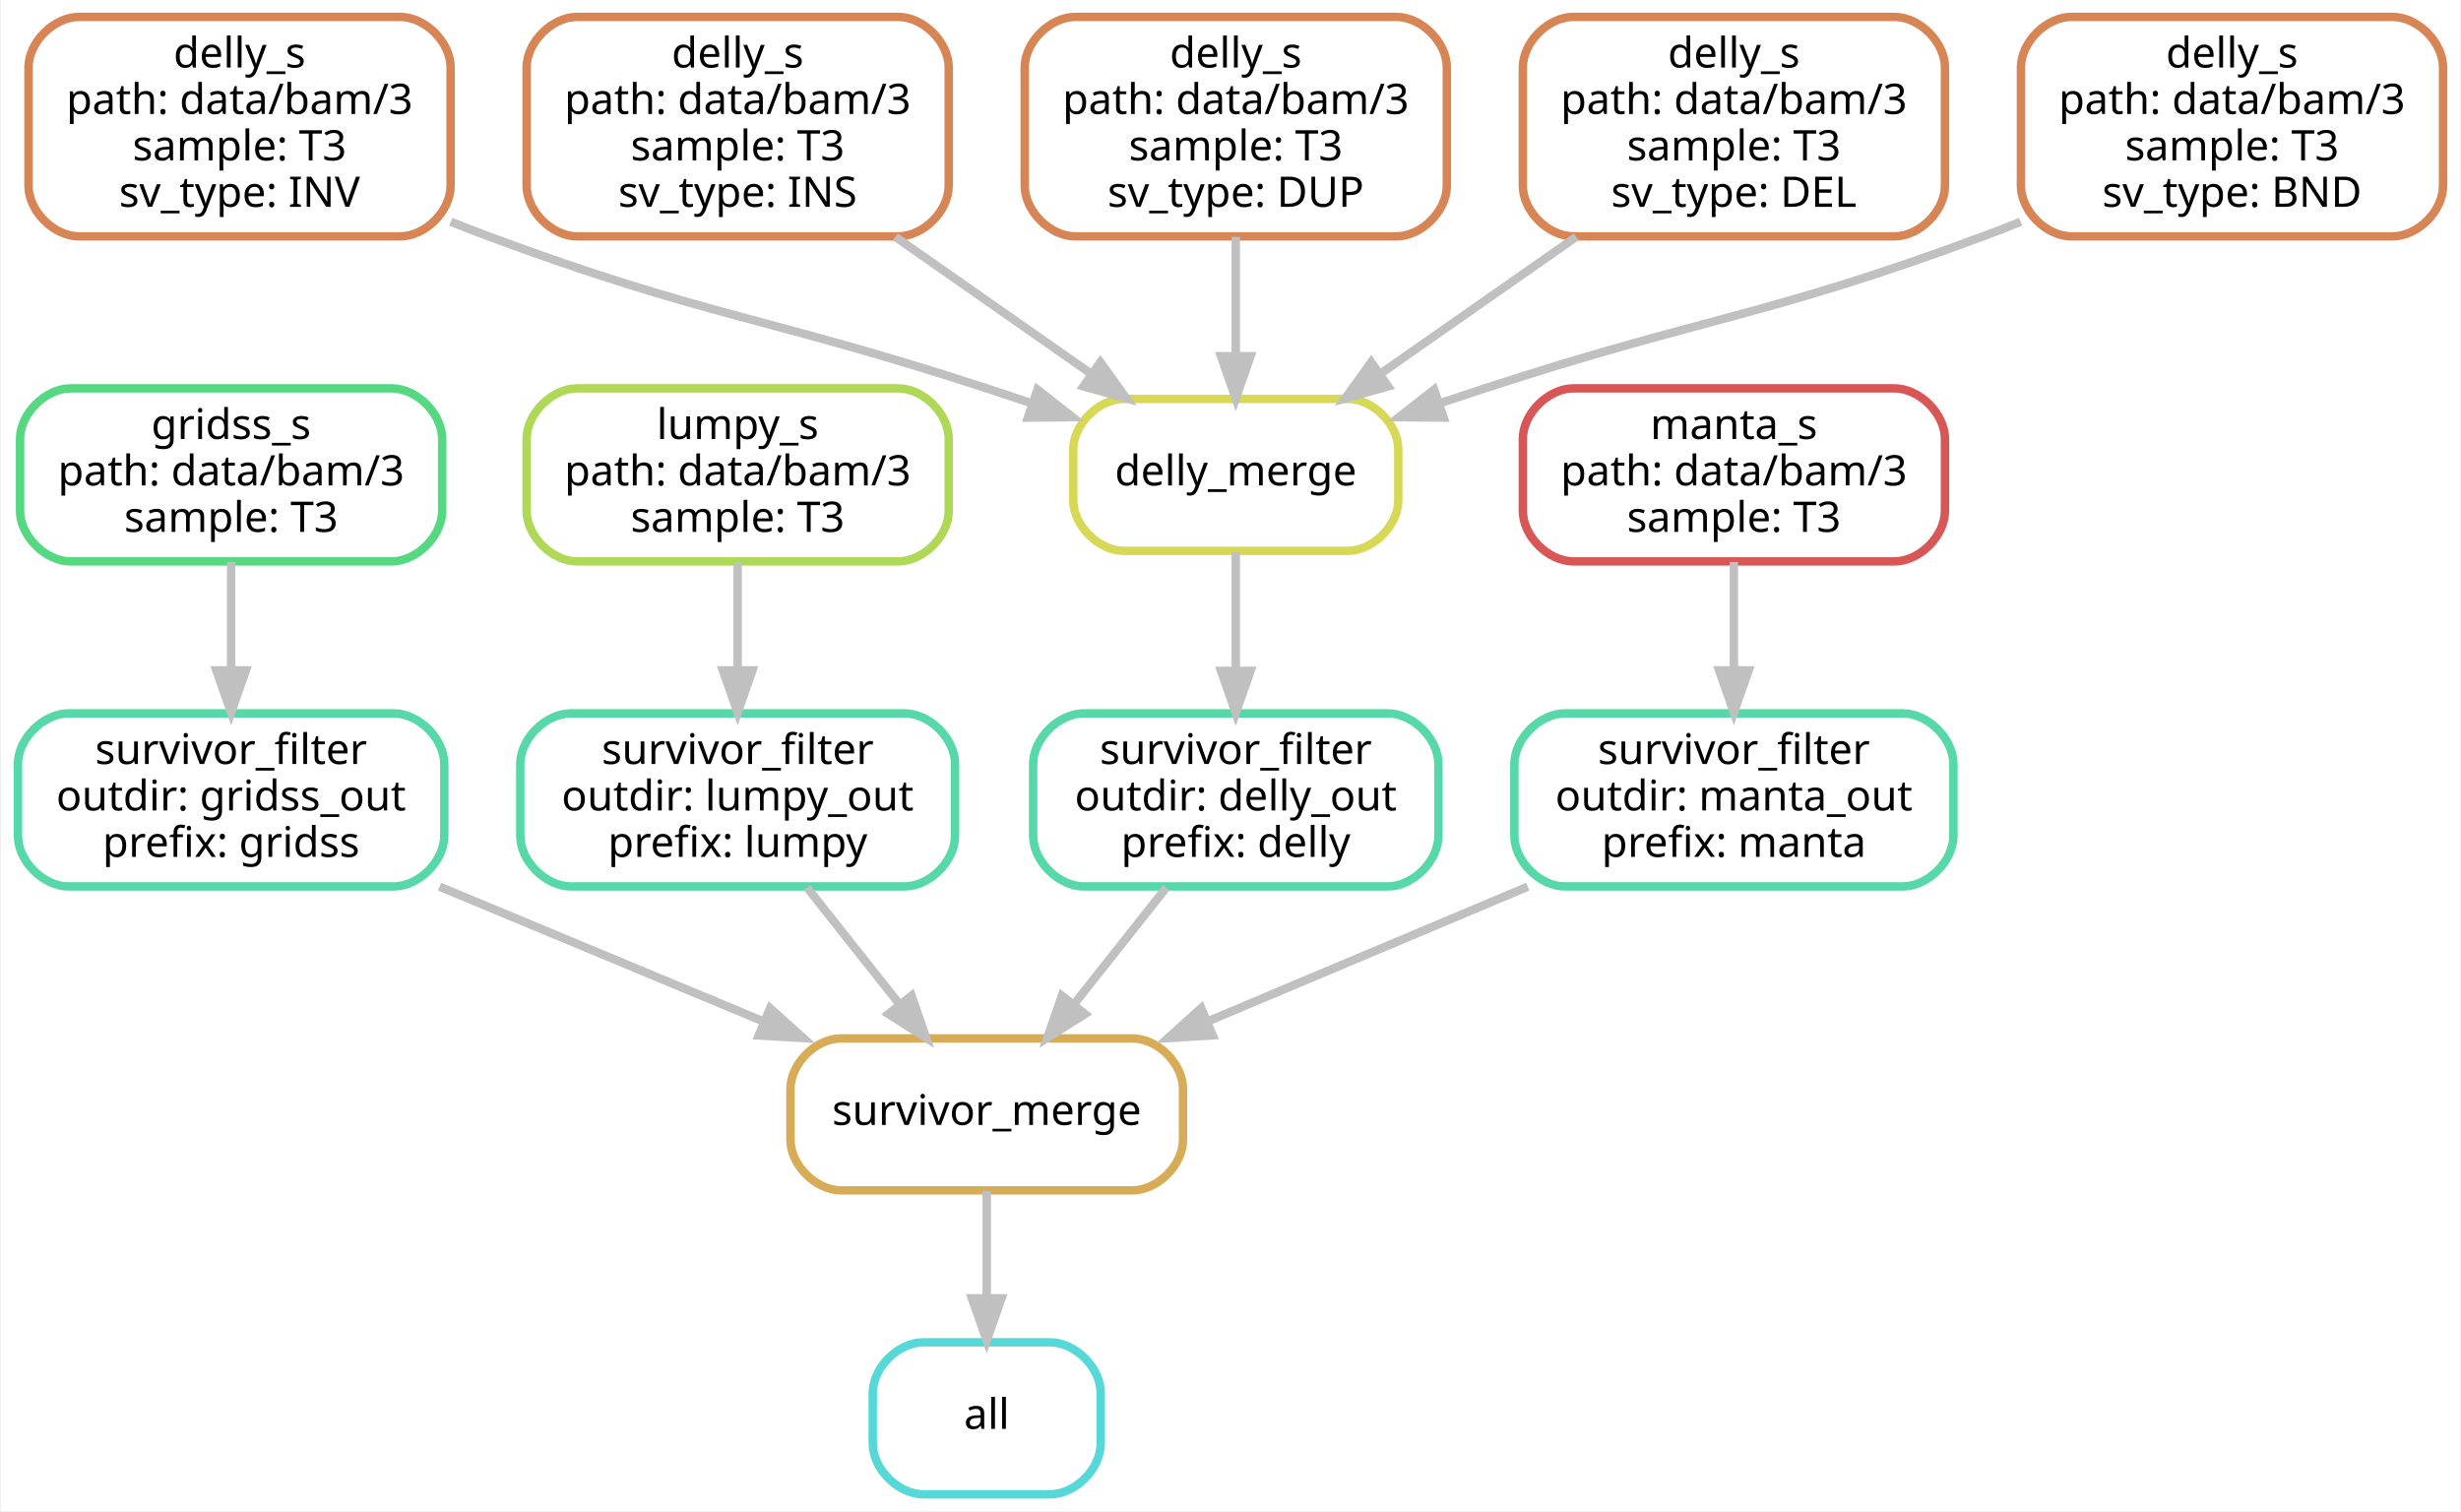
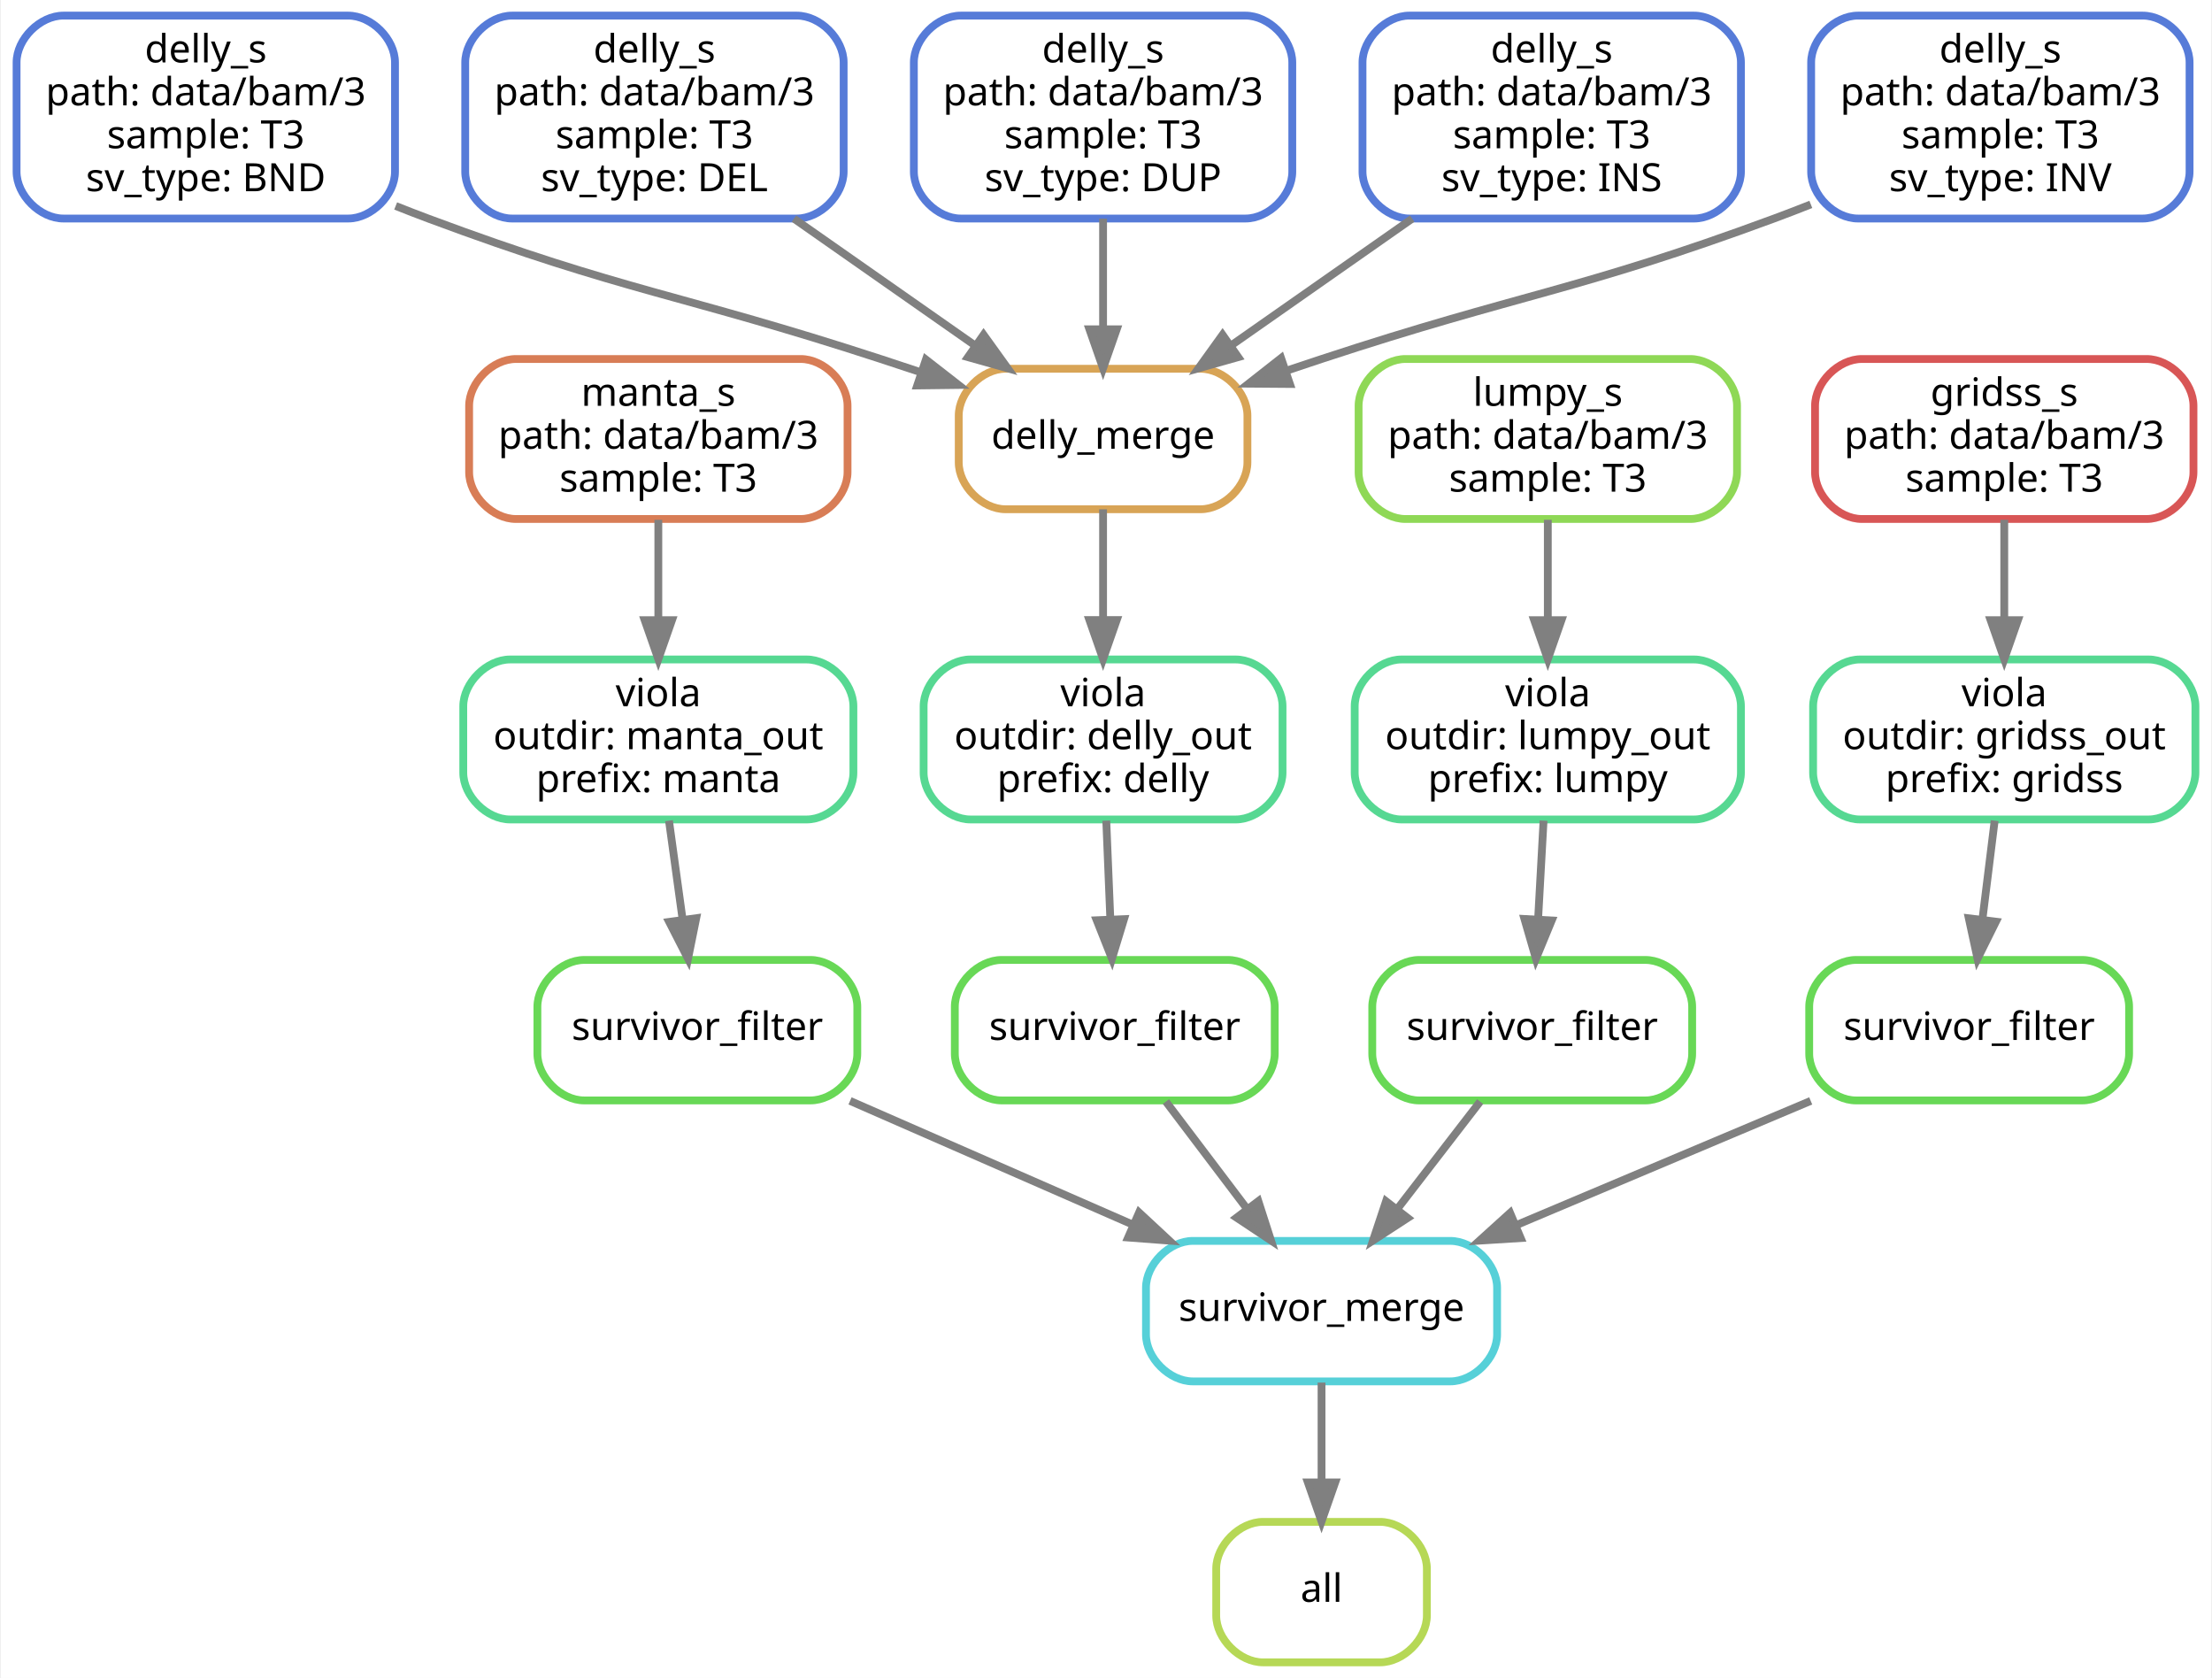
- <svg xmlns="http://www.w3.org/2000/svg" width="583pt" height="358pt" viewBox="0.00 0.00 582.50 358.00">
-   <g id="graph0" class="graph" transform="scale(1 1) rotate(0) translate(4 354)">
-     <polygon fill="#ffffff" stroke="transparent" points="-4,4 -4,-354 578.5,-354 578.5,4 -4,4" />
+ <svg xmlns="http://www.w3.org/2000/svg" width="567pt" height="430pt" viewBox="0.00 0.00 566.50 430.00">
+   <g id="graph0" class="graph" transform="scale(1 1) rotate(0) translate(4 426)">
+     <polygon fill="white" stroke="transparent" points="-4,4 -4,-426 562.5,-426 562.5,4 -4,4" />
    <g id="node1" class="node">
-       <path fill="none" stroke="#56d8d8" stroke-width="2" d="M244.5,-36C244.5,-36 214.5,-36 214.5,-36 208.5,-36 202.5,-30 202.5,-24 202.5,-24 202.5,-12 202.5,-12 202.5,-6 208.5,0 214.5,0 214.5,0 244.5,0 244.5,0 250.5,0 256.5,-6 256.5,-12 256.5,-12 256.5,-24 256.5,-24 256.5,-30 250.5,-36 244.5,-36" />
-       <text text-anchor="middle" x="229.5" y="-15.5" font-family="sans" font-size="10.00" fill="#000000">all</text>
+       <path fill="none" stroke="#b6d856" stroke-width="2" d="M349.5,-36C349.5,-36 319.5,-36 319.5,-36 313.5,-36 307.5,-30 307.5,-24 307.5,-24 307.5,-12 307.5,-12 307.5,-6 313.5,0 319.5,0 319.5,0 349.5,0 349.5,0 355.5,0 361.5,-6 361.5,-12 361.5,-12 361.5,-24 361.5,-24 361.5,-30 355.5,-36 349.5,-36" />
+       <text text-anchor="middle" x="334.5" y="-15.5" font-family="sans" font-size="10.00">all</text>
    </g>
    <g id="node2" class="node">
-       <path fill="none" stroke="#d8ac56" stroke-width="2" d="M264,-108C264,-108 195,-108 195,-108 189,-108 183,-102 183,-96 183,-96 183,-84 183,-84 183,-78 189,-72 195,-72 195,-72 264,-72 264,-72 270,-72 276,-78 276,-84 276,-84 276,-96 276,-96 276,-102 270,-108 264,-108" />
-       <text text-anchor="middle" x="229.5" y="-87.5" font-family="sans" font-size="10.00" fill="#000000">survivor_merge</text>
+       <path fill="none" stroke="#56d0d8" stroke-width="2" d="M367.5,-108C367.5,-108 301.5,-108 301.5,-108 295.5,-108 289.5,-102 289.5,-96 289.5,-96 289.5,-84 289.5,-84 289.5,-78 295.5,-72 301.5,-72 301.5,-72 367.5,-72 367.5,-72 373.5,-72 379.5,-78 379.5,-84 379.5,-84 379.5,-96 379.5,-96 379.5,-102 373.5,-108 367.5,-108" />
+       <text text-anchor="middle" x="334.5" y="-87.5" font-family="sans" font-size="10.00">survivor_merge</text>
    </g>
    <g id="edge1" class="edge">
-       <path fill="none" stroke="#c0c0c0" stroke-width="2" d="M229.5,-71.831C229.5,-64.131 229.5,-54.974 229.5,-46.417" />
-       <polygon fill="#c0c0c0" stroke="#c0c0c0" stroke-width="2" points="233,-46.413 229.5,-36.413 226,-46.413 233,-46.413" />
+       <path fill="none" stroke="grey" stroke-width="2" d="M334.5,-71.7C334.5,-63.98 334.5,-54.71 334.5,-46.11" />
+       <polygon fill="grey" stroke="grey" stroke-width="2" points="338,-46.1 334.5,-36.1 331,-46.1 338,-46.1" />
    </g>
    <g id="node3" class="node">
-       <path fill="none" stroke="#56d8a9" stroke-width="2" d="M89,-185C89,-185 12,-185 12,-185 6,-185 0,-179 0,-173 0,-173 0,-156 0,-156 0,-150 6,-144 12,-144 12,-144 89,-144 89,-144 95,-144 101,-150 101,-156 101,-156 101,-173 101,-173 101,-179 95,-185 89,-185" />
-       <text text-anchor="middle" x="50.5" y="-173" font-family="sans" font-size="10.00" fill="#000000">survivor_filter</text>
-       <text text-anchor="middle" x="50.5" y="-162" font-family="sans" font-size="10.00" fill="#000000">outdir: gridss_out</text>
-       <text text-anchor="middle" x="50.5" y="-151" font-family="sans" font-size="10.00" fill="#000000">prefix: gridss</text>
+       <path fill="none" stroke="#68d856" stroke-width="2" d="M203.5,-180C203.5,-180 145.5,-180 145.5,-180 139.5,-180 133.5,-174 133.5,-168 133.5,-168 133.5,-156 133.5,-156 133.5,-150 139.5,-144 145.5,-144 145.5,-144 203.5,-144 203.5,-144 209.5,-144 215.5,-150 215.5,-156 215.5,-156 215.5,-168 215.5,-168 215.5,-174 209.5,-180 203.5,-180" />
+       <text text-anchor="middle" x="174.5" y="-159.5" font-family="sans" font-size="10.00">survivor_filter</text>
    </g>
    <g id="edge2" class="edge">
-       <path fill="none" stroke="#c0c0c0" stroke-width="2" d="M99.886,-143.945C123.73,-134.022 152.363,-122.104 176.646,-111.998" />
-       <polygon fill="#c0c0c0" stroke="#c0c0c0" stroke-width="2" points="178.177,-115.152 186.065,-108.078 175.488,-108.689 178.177,-115.152" />
+       <path fill="none" stroke="grey" stroke-width="2" d="M213.64,-143.88C235.51,-134.31 262.96,-122.3 286.16,-112.15" />
+       <polygon fill="grey" stroke="grey" stroke-width="2" points="287.73,-115.28 295.49,-108.07 284.92,-108.87 287.73,-115.28" />
    </g>
    <g id="node4" class="node">
-       <path fill="none" stroke="#56d8a9" stroke-width="2" d="M210,-185C210,-185 131,-185 131,-185 125,-185 119,-179 119,-173 119,-173 119,-156 119,-156 119,-150 125,-144 131,-144 131,-144 210,-144 210,-144 216,-144 222,-150 222,-156 222,-156 222,-173 222,-173 222,-179 216,-185 210,-185" />
-       <text text-anchor="middle" x="170.5" y="-173" font-family="sans" font-size="10.00" fill="#000000">survivor_filter</text>
-       <text text-anchor="middle" x="170.5" y="-162" font-family="sans" font-size="10.00" fill="#000000">outdir: lumpy_out</text>
-       <text text-anchor="middle" x="170.5" y="-151" font-family="sans" font-size="10.00" fill="#000000">prefix: lumpy</text>
+       <path fill="none" stroke="#56d892" stroke-width="2" d="M202.5,-257C202.5,-257 126.5,-257 126.5,-257 120.5,-257 114.5,-251 114.5,-245 114.5,-245 114.5,-228 114.5,-228 114.5,-222 120.5,-216 126.5,-216 126.5,-216 202.5,-216 202.5,-216 208.5,-216 214.5,-222 214.5,-228 214.5,-228 214.5,-245 214.5,-245 214.5,-251 208.5,-257 202.5,-257" />
+       <text text-anchor="middle" x="164.5" y="-245" font-family="sans" font-size="10.00">viola</text>
+       <text text-anchor="middle" x="164.5" y="-234" font-family="sans" font-size="10.00">outdir: manta_out</text>
+       <text text-anchor="middle" x="164.5" y="-223" font-family="sans" font-size="10.00">prefix: manta</text>
+     </g>
+     <g id="edge6" class="edge">
+       <path fill="none" stroke="grey" stroke-width="2" d="M167.23,-215.69C168.31,-207.91 169.56,-198.84 170.71,-190.45" />
+       <polygon fill="grey" stroke="grey" stroke-width="2" points="174.21,-190.7 172.11,-180.32 167.28,-189.75 174.21,-190.7" />
+     </g>
+     <g id="node5" class="node">
+       <path fill="none" stroke="#d87d56" stroke-width="2" d="M201,-334C201,-334 128,-334 128,-334 122,-334 116,-328 116,-322 116,-322 116,-305 116,-305 116,-299 122,-293 128,-293 128,-293 201,-293 201,-293 207,-293 213,-299 213,-305 213,-305 213,-322 213,-322 213,-328 207,-334 201,-334" />
+       <text text-anchor="middle" x="164.5" y="-322" font-family="sans" font-size="10.00">manta_s</text>
+       <text text-anchor="middle" x="164.5" y="-311" font-family="sans" font-size="10.00">path: data/bam/3</text>
+       <text text-anchor="middle" x="164.5" y="-300" font-family="sans" font-size="10.00">sample: T3</text>
+     </g>
+     <g id="edge7" class="edge">
+       <path fill="none" stroke="grey" stroke-width="2" d="M164.5,-292.79C164.5,-284.96 164.5,-275.77 164.5,-267.16" />
+       <polygon fill="grey" stroke="grey" stroke-width="2" points="168,-267.07 164.5,-257.07 161,-267.07 168,-267.07" />
+     </g>
+     <g id="node6" class="node">
+       <path fill="none" stroke="#68d856" stroke-width="2" d="M310.5,-180C310.5,-180 252.5,-180 252.5,-180 246.5,-180 240.5,-174 240.5,-168 240.5,-168 240.5,-156 240.5,-156 240.5,-150 246.5,-144 252.5,-144 252.5,-144 310.5,-144 310.5,-144 316.5,-144 322.5,-150 322.5,-156 322.5,-156 322.5,-168 322.5,-168 322.5,-174 316.5,-180 310.5,-180" />
+       <text text-anchor="middle" x="281.5" y="-159.5" font-family="sans" font-size="10.00">survivor_filter</text>
    </g>
    <g id="edge3" class="edge">
-       <path fill="none" stroke="#c0c0c0" stroke-width="2" d="M186.935,-143.748C193.722,-135.177 201.666,-125.146 208.841,-116.086" />
-       <polygon fill="#c0c0c0" stroke="#c0c0c0" stroke-width="2" points="211.694,-118.121 215.159,-108.109 206.207,-113.775 211.694,-118.121" />
+       <path fill="none" stroke="grey" stroke-width="2" d="M294.6,-143.7C300.89,-135.39 308.55,-125.28 315.46,-116.14" />
+       <polygon fill="grey" stroke="grey" stroke-width="2" points="318.3,-118.19 321.55,-108.1 312.72,-113.96 318.3,-118.19" />
    </g>
-     <g id="node5" class="node">
-       <path fill="none" stroke="#56d8a9" stroke-width="2" d="M324.5,-185C324.5,-185 252.5,-185 252.5,-185 246.5,-185 240.5,-179 240.5,-173 240.5,-173 240.5,-156 240.5,-156 240.5,-150 246.5,-144 252.5,-144 252.5,-144 324.5,-144 324.5,-144 330.5,-144 336.5,-150 336.5,-156 336.5,-156 336.5,-173 336.5,-173 336.5,-179 330.5,-185 324.5,-185" />
-       <text text-anchor="middle" x="288.5" y="-173" font-family="sans" font-size="10.00" fill="#000000">survivor_filter</text>
-       <text text-anchor="middle" x="288.5" y="-162" font-family="sans" font-size="10.00" fill="#000000">outdir: delly_out</text>
-       <text text-anchor="middle" x="288.5" y="-151" font-family="sans" font-size="10.00" fill="#000000">prefix: delly</text>
+     <g id="node7" class="node">
+       <path fill="none" stroke="#56d892" stroke-width="2" d="M312.5,-257C312.5,-257 244.5,-257 244.5,-257 238.5,-257 232.5,-251 232.5,-245 232.5,-245 232.5,-228 232.5,-228 232.5,-222 238.5,-216 244.5,-216 244.5,-216 312.5,-216 312.5,-216 318.5,-216 324.5,-222 324.5,-228 324.5,-228 324.5,-245 324.5,-245 324.5,-251 318.5,-257 312.5,-257" />
+       <text text-anchor="middle" x="278.5" y="-245" font-family="sans" font-size="10.00">viola</text>
+       <text text-anchor="middle" x="278.5" y="-234" font-family="sans" font-size="10.00">outdir: delly_out</text>
+       <text text-anchor="middle" x="278.5" y="-223" font-family="sans" font-size="10.00">prefix: delly</text>
+     </g>
+     <g id="edge8" class="edge">
+       <path fill="none" stroke="grey" stroke-width="2" d="M279.32,-215.69C279.64,-207.91 280.02,-198.84 280.36,-190.45" />
+       <polygon fill="grey" stroke="grey" stroke-width="2" points="283.87,-190.46 280.78,-180.32 276.87,-190.17 283.87,-190.46" />
+     </g>
+     <g id="node8" class="node">
+       <path fill="none" stroke="#d8a456" stroke-width="2" d="M303.5,-331.5C303.5,-331.5 253.5,-331.5 253.5,-331.5 247.5,-331.5 241.5,-325.5 241.5,-319.5 241.5,-319.5 241.5,-307.5 241.5,-307.5 241.5,-301.5 247.5,-295.5 253.5,-295.5 253.5,-295.5 303.5,-295.5 303.5,-295.5 309.5,-295.5 315.5,-301.5 315.5,-307.5 315.5,-307.5 315.5,-319.5 315.5,-319.5 315.5,-325.5 309.5,-331.5 303.5,-331.5" />
+       <text text-anchor="middle" x="278.5" y="-311" font-family="sans" font-size="10.00">delly_merge</text>
+     </g>
+     <g id="edge9" class="edge">
+       <path fill="none" stroke="grey" stroke-width="2" d="M278.5,-295.48C278.5,-287.1 278.5,-276.76 278.5,-267.13" />
+       <polygon fill="grey" stroke="grey" stroke-width="2" points="282,-267.1 278.5,-257.1 275,-267.1 282,-267.1" />
+     </g>
+     <g id="node9" class="node">
+       <path fill="none" stroke="#567bd8" stroke-width="2" d="M85,-422C85,-422 12,-422 12,-422 6,-422 0,-416 0,-410 0,-410 0,-382 0,-382 0,-376 6,-370 12,-370 12,-370 85,-370 85,-370 91,-370 97,-376 97,-382 97,-382 97,-410 97,-410 97,-416 91,-422 85,-422" />
+       <text text-anchor="middle" x="48.5" y="-410" font-family="sans" font-size="10.00">delly_s</text>
+       <text text-anchor="middle" x="48.5" y="-399" font-family="sans" font-size="10.00">path: data/bam/3</text>
+       <text text-anchor="middle" x="48.5" y="-388" font-family="sans" font-size="10.00">sample: T3</text>
+       <text text-anchor="middle" x="48.5" y="-377" font-family="sans" font-size="10.00">sv_type: BND</text>
+     </g>
+     <g id="edge10" class="edge">
+       <path fill="none" stroke="grey" stroke-width="2" d="M97.17,-373.22C99.98,-372.1 102.77,-371.02 105.5,-370 156.08,-351.13 170.18,-350.74 221.5,-334 224.83,-332.91 228.27,-331.78 231.73,-330.62" />
+       <polygon fill="grey" stroke="grey" stroke-width="2" points="233.09,-333.86 241.45,-327.35 230.86,-327.22 233.09,-333.86" />
+     </g>
+     <g id="node10" class="node">
+       <path fill="none" stroke="#567bd8" stroke-width="2" d="M200,-422C200,-422 127,-422 127,-422 121,-422 115,-416 115,-410 115,-410 115,-382 115,-382 115,-376 121,-370 127,-370 127,-370 200,-370 200,-370 206,-370 212,-376 212,-382 212,-382 212,-410 212,-410 212,-416 206,-422 200,-422" />
+       <text text-anchor="middle" x="163.5" y="-410" font-family="sans" font-size="10.00">delly_s</text>
+       <text text-anchor="middle" x="163.5" y="-399" font-family="sans" font-size="10.00">path: data/bam/3</text>
+       <text text-anchor="middle" x="163.5" y="-388" font-family="sans" font-size="10.00">sample: T3</text>
+       <text text-anchor="middle" x="163.5" y="-377" font-family="sans" font-size="10.00">sv_type: DEL</text>
+     </g>
+     <g id="edge11" class="edge">
+       <path fill="none" stroke="grey" stroke-width="2" d="M199.26,-369.97C214.14,-359.55 231.3,-347.54 245.84,-337.36" />
+       <polygon fill="grey" stroke="grey" stroke-width="2" points="247.87,-340.21 254.06,-331.61 243.86,-334.48 247.87,-340.21" />
+     </g>
+     <g id="node11" class="node">
+       <path fill="none" stroke="#567bd8" stroke-width="2" d="M315,-422C315,-422 242,-422 242,-422 236,-422 230,-416 230,-410 230,-410 230,-382 230,-382 230,-376 236,-370 242,-370 242,-370 315,-370 315,-370 321,-370 327,-376 327,-382 327,-382 327,-410 327,-410 327,-416 321,-422 315,-422" />
+       <text text-anchor="middle" x="278.5" y="-410" font-family="sans" font-size="10.00">delly_s</text>
+       <text text-anchor="middle" x="278.5" y="-399" font-family="sans" font-size="10.00">path: data/bam/3</text>
+       <text text-anchor="middle" x="278.5" y="-388" font-family="sans" font-size="10.00">sample: T3</text>
+       <text text-anchor="middle" x="278.5" y="-377" font-family="sans" font-size="10.00">sv_type: DUP</text>
+     </g>
+     <g id="edge12" class="edge">
+       <path fill="none" stroke="grey" stroke-width="2" d="M278.5,-369.97C278.5,-361.01 278.5,-350.88 278.5,-341.74" />
+       <polygon fill="grey" stroke="grey" stroke-width="2" points="282,-341.61 278.5,-331.61 275,-341.61 282,-341.61" />
+     </g>
+     <g id="node12" class="node">
+       <path fill="none" stroke="#567bd8" stroke-width="2" d="M430,-422C430,-422 357,-422 357,-422 351,-422 345,-416 345,-410 345,-410 345,-382 345,-382 345,-376 351,-370 357,-370 357,-370 430,-370 430,-370 436,-370 442,-376 442,-382 442,-382 442,-410 442,-410 442,-416 436,-422 430,-422" />
+       <text text-anchor="middle" x="393.5" y="-410" font-family="sans" font-size="10.00">delly_s</text>
+       <text text-anchor="middle" x="393.5" y="-399" font-family="sans" font-size="10.00">path: data/bam/3</text>
+       <text text-anchor="middle" x="393.5" y="-388" font-family="sans" font-size="10.00">sample: T3</text>
+       <text text-anchor="middle" x="393.5" y="-377" font-family="sans" font-size="10.00">sv_type: INS</text>
+     </g>
+     <g id="edge13" class="edge">
+       <path fill="none" stroke="grey" stroke-width="2" d="M357.74,-369.97C342.86,-359.55 325.7,-347.54 311.16,-337.36" />
+       <polygon fill="grey" stroke="grey" stroke-width="2" points="313.14,-334.48 302.94,-331.61 309.13,-340.21 313.14,-334.48" />
+     </g>
+     <g id="node13" class="node">
+       <path fill="none" stroke="#567bd8" stroke-width="2" d="M545,-422C545,-422 472,-422 472,-422 466,-422 460,-416 460,-410 460,-410 460,-382 460,-382 460,-376 466,-370 472,-370 472,-370 545,-370 545,-370 551,-370 557,-376 557,-382 557,-382 557,-410 557,-410 557,-416 551,-422 545,-422" />
+       <text text-anchor="middle" x="508.5" y="-410" font-family="sans" font-size="10.00">delly_s</text>
+       <text text-anchor="middle" x="508.5" y="-399" font-family="sans" font-size="10.00">path: data/bam/3</text>
+       <text text-anchor="middle" x="508.5" y="-388" font-family="sans" font-size="10.00">sample: T3</text>
+       <text text-anchor="middle" x="508.5" y="-377" font-family="sans" font-size="10.00">sv_type: INV</text>
+     </g>
+     <g id="edge14" class="edge">
+       <path fill="none" stroke="grey" stroke-width="2" d="M459.92,-373.62C456.74,-372.36 453.59,-371.14 450.5,-370 399.86,-351.29 385.77,-350.88 334.5,-334 331.56,-333.03 328.55,-332.03 325.5,-331" />
+       <polygon fill="grey" stroke="grey" stroke-width="2" points="326.39,-327.6 315.79,-327.68 324.13,-334.23 326.39,-327.6" />
+     </g>
+     <g id="node14" class="node">
+       <path fill="none" stroke="#68d856" stroke-width="2" d="M417.5,-180C417.5,-180 359.5,-180 359.5,-180 353.5,-180 347.5,-174 347.5,-168 347.5,-168 347.5,-156 347.5,-156 347.5,-150 353.5,-144 359.5,-144 359.5,-144 417.5,-144 417.5,-144 423.5,-144 429.5,-150 429.5,-156 429.5,-156 429.5,-168 429.5,-168 429.5,-174 423.5,-180 417.5,-180" />
+       <text text-anchor="middle" x="388.5" y="-159.5" font-family="sans" font-size="10.00">survivor_filter</text>
    </g>
    <g id="edge4" class="edge">
-       <path fill="none" stroke="#c0c0c0" stroke-width="2" d="M272.065,-143.748C265.278,-135.177 257.334,-125.146 250.159,-116.086" />
-       <polygon fill="#c0c0c0" stroke="#c0c0c0" stroke-width="2" points="252.793,-113.775 243.841,-108.109 247.306,-118.121 252.793,-113.775" />
+       <path fill="none" stroke="grey" stroke-width="2" d="M375.15,-143.7C368.74,-135.39 360.94,-125.28 353.89,-116.14" />
+       <polygon fill="grey" stroke="grey" stroke-width="2" points="356.57,-113.88 347.69,-108.1 351.03,-118.16 356.57,-113.88" />
    </g>
-     <g id="node6" class="node">
-       <path fill="none" stroke="#56d8a9" stroke-width="2" d="M446.5,-185C446.5,-185 366.5,-185 366.5,-185 360.5,-185 354.5,-179 354.5,-173 354.5,-173 354.5,-156 354.5,-156 354.5,-150 360.5,-144 366.5,-144 366.5,-144 446.5,-144 446.5,-144 452.5,-144 458.5,-150 458.5,-156 458.5,-156 458.5,-173 458.5,-173 458.5,-179 452.5,-185 446.5,-185" />
-       <text text-anchor="middle" x="406.5" y="-173" font-family="sans" font-size="10.00" fill="#000000">survivor_filter</text>
-       <text text-anchor="middle" x="406.5" y="-162" font-family="sans" font-size="10.00" fill="#000000">outdir: manta_out</text>
-       <text text-anchor="middle" x="406.5" y="-151" font-family="sans" font-size="10.00" fill="#000000">prefix: manta</text>
+     <g id="node15" class="node">
+       <path fill="none" stroke="#56d892" stroke-width="2" d="M430,-257C430,-257 355,-257 355,-257 349,-257 343,-251 343,-245 343,-245 343,-228 343,-228 343,-222 349,-216 355,-216 355,-216 430,-216 430,-216 436,-216 442,-222 442,-228 442,-228 442,-245 442,-245 442,-251 436,-257 430,-257" />
+       <text text-anchor="middle" x="392.5" y="-245" font-family="sans" font-size="10.00">viola</text>
+       <text text-anchor="middle" x="392.5" y="-234" font-family="sans" font-size="10.00">outdir: lumpy_out</text>
+       <text text-anchor="middle" x="392.5" y="-223" font-family="sans" font-size="10.00">prefix: lumpy</text>
+     </g>
+     <g id="edge15" class="edge">
+       <path fill="none" stroke="grey" stroke-width="2" d="M391.41,-215.69C390.98,-207.91 390.48,-198.84 390.01,-190.45" />
+       <polygon fill="grey" stroke="grey" stroke-width="2" points="393.5,-190.11 389.46,-180.32 386.51,-190.5 393.5,-190.11" />
+     </g>
+     <g id="node16" class="node">
+       <path fill="none" stroke="#8fd856" stroke-width="2" d="M429,-334C429,-334 356,-334 356,-334 350,-334 344,-328 344,-322 344,-322 344,-305 344,-305 344,-299 350,-293 356,-293 356,-293 429,-293 429,-293 435,-293 441,-299 441,-305 441,-305 441,-322 441,-322 441,-328 435,-334 429,-334" />
+       <text text-anchor="middle" x="392.5" y="-322" font-family="sans" font-size="10.00">lumpy_s</text>
+       <text text-anchor="middle" x="392.5" y="-311" font-family="sans" font-size="10.00">path: data/bam/3</text>
+       <text text-anchor="middle" x="392.5" y="-300" font-family="sans" font-size="10.00">sample: T3</text>
+     </g>
+     <g id="edge16" class="edge">
+       <path fill="none" stroke="grey" stroke-width="2" d="M392.5,-292.79C392.5,-284.96 392.5,-275.77 392.5,-267.16" />
+       <polygon fill="grey" stroke="grey" stroke-width="2" points="396,-267.07 392.5,-257.07 389,-267.07 396,-267.07" />
+     </g>
+     <g id="node17" class="node">
+       <path fill="none" stroke="#68d856" stroke-width="2" d="M529.5,-180C529.5,-180 471.5,-180 471.5,-180 465.5,-180 459.5,-174 459.5,-168 459.5,-168 459.5,-156 459.5,-156 459.5,-150 465.5,-144 471.5,-144 471.5,-144 529.5,-144 529.5,-144 535.5,-144 541.5,-150 541.5,-156 541.5,-156 541.5,-168 541.5,-168 541.5,-174 535.5,-180 529.5,-180" />
+       <text text-anchor="middle" x="500.5" y="-159.5" font-family="sans" font-size="10.00">survivor_filter</text>
    </g>
    <g id="edge5" class="edge">
-       <path fill="none" stroke="#c0c0c0" stroke-width="2" d="M357.665,-143.945C334.088,-134.022 305.775,-122.104 281.764,-111.998" />
-       <polygon fill="#c0c0c0" stroke="#c0c0c0" stroke-width="2" points="283.025,-108.731 272.45,-108.078 280.309,-115.183 283.025,-108.731" />
+       <path fill="none" stroke="grey" stroke-width="2" d="M459.89,-143.88C437.1,-134.26 408.47,-122.19 384.33,-112.01" />
+       <polygon fill="grey" stroke="grey" stroke-width="2" points="385.55,-108.73 374.98,-108.07 382.83,-115.18 385.55,-108.73" />
    </g>
-     <g id="node7" class="node">
-       <path fill="none" stroke="#56d882" stroke-width="2" d="M88.5,-262C88.5,-262 12.5,-262 12.5,-262 6.5,-262 .5,-256 .5,-250 .5,-250 .5,-233 .5,-233 .5,-227 6.5,-221 12.5,-221 12.5,-221 88.5,-221 88.5,-221 94.5,-221 100.5,-227 100.5,-233 100.5,-233 100.5,-250 100.5,-250 100.5,-256 94.5,-262 88.5,-262" />
-       <text text-anchor="middle" x="50.5" y="-250" font-family="sans" font-size="10.00" fill="#000000">gridss_s</text>
-       <text text-anchor="middle" x="50.5" y="-239" font-family="sans" font-size="10.00" fill="#000000">path: data/bam/3</text>
-       <text text-anchor="middle" x="50.5" y="-228" font-family="sans" font-size="10.00" fill="#000000">sample: T3</text>
+     <g id="node18" class="node">
+       <path fill="none" stroke="#56d892" stroke-width="2" d="M546.5,-257C546.5,-257 472.5,-257 472.5,-257 466.5,-257 460.5,-251 460.5,-245 460.5,-245 460.5,-228 460.5,-228 460.5,-222 466.5,-216 472.5,-216 472.5,-216 546.5,-216 546.5,-216 552.5,-216 558.5,-222 558.5,-228 558.5,-228 558.5,-245 558.5,-245 558.5,-251 552.5,-257 546.5,-257" />
+       <text text-anchor="middle" x="509.5" y="-245" font-family="sans" font-size="10.00">viola</text>
+       <text text-anchor="middle" x="509.5" y="-234" font-family="sans" font-size="10.00">outdir: gridss_out</text>
+       <text text-anchor="middle" x="509.5" y="-223" font-family="sans" font-size="10.00">prefix: gridss</text>
    </g>
-     <g id="edge6" class="edge">
-       <path fill="none" stroke="#c0c0c0" stroke-width="2" d="M50.5,-220.865C50.5,-213.011 50.5,-203.882 50.5,-195.288" />
-       <polygon fill="#c0c0c0" stroke="#c0c0c0" stroke-width="2" points="54,-195.191 50.5,-185.191 47,-195.192 54,-195.191" />
+     <g id="edge17" class="edge">
+       <path fill="none" stroke="grey" stroke-width="2" d="M507.04,-215.69C506.07,-207.91 504.95,-198.84 503.91,-190.45" />
+       <polygon fill="grey" stroke="grey" stroke-width="2" points="507.36,-189.81 502.65,-180.32 500.41,-190.67 507.36,-189.81" />
    </g>
-     <g id="node8" class="node">
-       <path fill="none" stroke="#afd856" stroke-width="2" d="M208.5,-262C208.5,-262 132.5,-262 132.5,-262 126.5,-262 120.5,-256 120.5,-250 120.5,-250 120.5,-233 120.5,-233 120.5,-227 126.5,-221 132.5,-221 132.5,-221 208.5,-221 208.5,-221 214.5,-221 220.5,-227 220.5,-233 220.5,-233 220.5,-250 220.5,-250 220.5,-256 214.5,-262 208.5,-262" />
-       <text text-anchor="middle" x="170.5" y="-250" font-family="sans" font-size="10.00" fill="#000000">lumpy_s</text>
-       <text text-anchor="middle" x="170.5" y="-239" font-family="sans" font-size="10.00" fill="#000000">path: data/bam/3</text>
-       <text text-anchor="middle" x="170.5" y="-228" font-family="sans" font-size="10.00" fill="#000000">sample: T3</text>
+     <g id="node19" class="node">
+       <path fill="none" stroke="#d85656" stroke-width="2" d="M546,-334C546,-334 473,-334 473,-334 467,-334 461,-328 461,-322 461,-322 461,-305 461,-305 461,-299 467,-293 473,-293 473,-293 546,-293 546,-293 552,-293 558,-299 558,-305 558,-305 558,-322 558,-322 558,-328 552,-334 546,-334" />
+       <text text-anchor="middle" x="509.5" y="-322" font-family="sans" font-size="10.00">gridss_s</text>
+       <text text-anchor="middle" x="509.5" y="-311" font-family="sans" font-size="10.00">path: data/bam/3</text>
+       <text text-anchor="middle" x="509.5" y="-300" font-family="sans" font-size="10.00">sample: T3</text>
    </g>
-     <g id="edge7" class="edge">
-       <path fill="none" stroke="#c0c0c0" stroke-width="2" d="M170.5,-220.865C170.5,-213.011 170.5,-203.882 170.5,-195.288" />
-       <polygon fill="#c0c0c0" stroke="#c0c0c0" stroke-width="2" points="174,-195.191 170.5,-185.191 167,-195.192 174,-195.191" />
-     </g>
-     <g id="node9" class="node">
-       <path fill="none" stroke="#d6d856" stroke-width="2" d="M315,-259.5C315,-259.5 262,-259.5 262,-259.5 256,-259.5 250,-253.5 250,-247.5 250,-247.5 250,-235.5 250,-235.5 250,-229.5 256,-223.5 262,-223.5 262,-223.5 315,-223.5 315,-223.5 321,-223.5 327,-229.5 327,-235.5 327,-235.5 327,-247.5 327,-247.5 327,-253.5 321,-259.5 315,-259.5" />
-       <text text-anchor="middle" x="288.5" y="-239" font-family="sans" font-size="10.00" fill="#000000">delly_merge</text>
-     </g>
-     <g id="edge8" class="edge">
-       <path fill="none" stroke="#c0c0c0" stroke-width="2" d="M288.5,-223.252C288.5,-214.916 288.5,-204.808 288.5,-195.344" />
-       <polygon fill="#c0c0c0" stroke="#c0c0c0" stroke-width="2" points="292,-195.06 288.5,-185.06 285,-195.06 292,-195.06" />
-     </g>
-     <g id="node10" class="node">
-       <path fill="none" stroke="#d85656" stroke-width="2" d="M444.5,-262C444.5,-262 368.5,-262 368.5,-262 362.5,-262 356.5,-256 356.5,-250 356.5,-250 356.5,-233 356.5,-233 356.5,-227 362.5,-221 368.5,-221 368.5,-221 444.5,-221 444.5,-221 450.5,-221 456.5,-227 456.5,-233 456.5,-233 456.5,-250 456.5,-250 456.5,-256 450.5,-262 444.5,-262" />
-       <text text-anchor="middle" x="406.5" y="-250" font-family="sans" font-size="10.00" fill="#000000">manta_s</text>
-       <text text-anchor="middle" x="406.5" y="-239" font-family="sans" font-size="10.00" fill="#000000">path: data/bam/3</text>
-       <text text-anchor="middle" x="406.5" y="-228" font-family="sans" font-size="10.00" fill="#000000">sample: T3</text>
-     </g>
-     <g id="edge9" class="edge">
-       <path fill="none" stroke="#c0c0c0" stroke-width="2" d="M406.5,-220.865C406.5,-213.011 406.5,-203.882 406.5,-195.288" />
-       <polygon fill="#c0c0c0" stroke="#c0c0c0" stroke-width="2" points="410,-195.191 406.5,-185.191 403,-195.192 410,-195.191" />
-     </g>
-     <g id="node11" class="node">
-       <path fill="none" stroke="#d88556" stroke-width="2" d="M90.5,-350C90.5,-350 14.5,-350 14.5,-350 8.5,-350 2.5,-344 2.5,-338 2.5,-338 2.5,-310 2.5,-310 2.5,-304 8.5,-298 14.5,-298 14.5,-298 90.5,-298 90.5,-298 96.5,-298 102.5,-304 102.5,-310 102.5,-310 102.5,-338 102.5,-338 102.5,-344 96.5,-350 90.5,-350" />
-       <text text-anchor="middle" x="52.5" y="-338" font-family="sans" font-size="10.00" fill="#000000">delly_s</text>
-       <text text-anchor="middle" x="52.5" y="-327" font-family="sans" font-size="10.00" fill="#000000">path: data/bam/3</text>
-       <text text-anchor="middle" x="52.5" y="-316" font-family="sans" font-size="10.00" fill="#000000">sample: T3</text>
-       <text text-anchor="middle" x="52.5" y="-305" font-family="sans" font-size="10.00" fill="#000000">sv_type: INV</text>
-     </g>
-     <g id="edge10" class="edge">
-       <path fill="none" stroke="#c0c0c0" stroke-width="2" d="M102.545,-301.462C105.561,-300.255 108.562,-299.091 111.5,-298 162.901,-278.911 177.371,-279.001 229.5,-262 233.005,-260.857 236.62,-259.656 240.254,-258.432" />
-       <polygon fill="#c0c0c0" stroke="#c0c0c0" stroke-width="2" points="241.513,-261.701 249.853,-255.166 239.258,-255.074 241.513,-261.701" />
-     </g>
-     <g id="node12" class="node">
-       <path fill="none" stroke="#d88556" stroke-width="2" d="M208.5,-350C208.5,-350 132.5,-350 132.5,-350 126.5,-350 120.5,-344 120.5,-338 120.5,-338 120.5,-310 120.5,-310 120.5,-304 126.5,-298 132.5,-298 132.5,-298 208.5,-298 208.5,-298 214.5,-298 220.5,-304 220.5,-310 220.5,-310 220.5,-338 220.5,-338 220.5,-344 214.5,-350 208.5,-350" />
-       <text text-anchor="middle" x="170.5" y="-338" font-family="sans" font-size="10.00" fill="#000000">delly_s</text>
-       <text text-anchor="middle" x="170.5" y="-327" font-family="sans" font-size="10.00" fill="#000000">path: data/bam/3</text>
-       <text text-anchor="middle" x="170.5" y="-316" font-family="sans" font-size="10.00" fill="#000000">sample: T3</text>
-       <text text-anchor="middle" x="170.5" y="-305" font-family="sans" font-size="10.00" fill="#000000">sv_type: INS</text>
-     </g>
-     <g id="edge11" class="edge">
-       <path fill="none" stroke="#c0c0c0" stroke-width="2" d="M207.836,-297.897C222.737,-287.478 239.779,-275.564 254.347,-265.378" />
-       <polygon fill="#c0c0c0" stroke="#c0c0c0" stroke-width="2" points="256.414,-268.203 262.604,-259.605 252.403,-262.466 256.414,-268.203" />
-     </g>
-     <g id="node13" class="node">
-       <path fill="none" stroke="#d88556" stroke-width="2" d="M326.5,-350C326.5,-350 250.5,-350 250.5,-350 244.5,-350 238.5,-344 238.5,-338 238.5,-338 238.5,-310 238.5,-310 238.5,-304 244.5,-298 250.5,-298 250.5,-298 326.5,-298 326.5,-298 332.5,-298 338.5,-304 338.5,-310 338.5,-310 338.5,-338 338.5,-338 338.5,-344 332.5,-350 326.5,-350" />
-       <text text-anchor="middle" x="288.5" y="-338" font-family="sans" font-size="10.00" fill="#000000">delly_s</text>
-       <text text-anchor="middle" x="288.5" y="-327" font-family="sans" font-size="10.00" fill="#000000">path: data/bam/3</text>
-       <text text-anchor="middle" x="288.5" y="-316" font-family="sans" font-size="10.00" fill="#000000">sample: T3</text>
-       <text text-anchor="middle" x="288.5" y="-305" font-family="sans" font-size="10.00" fill="#000000">sv_type: DUP</text>
-     </g>
-     <g id="edge12" class="edge">
-       <path fill="none" stroke="#c0c0c0" stroke-width="2" d="M288.5,-297.897C288.5,-288.939 288.5,-278.875 288.5,-269.755" />
-       <polygon fill="#c0c0c0" stroke="#c0c0c0" stroke-width="2" points="292,-269.605 288.5,-259.605 285,-269.605 292,-269.605" />
-     </g>
-     <g id="node14" class="node">
-       <path fill="none" stroke="#d88556" stroke-width="2" d="M444.5,-350C444.5,-350 368.5,-350 368.5,-350 362.5,-350 356.5,-344 356.5,-338 356.5,-338 356.5,-310 356.5,-310 356.5,-304 362.5,-298 368.5,-298 368.5,-298 444.5,-298 444.5,-298 450.5,-298 456.5,-304 456.5,-310 456.5,-310 456.5,-338 456.5,-338 456.5,-344 450.5,-350 444.5,-350" />
-       <text text-anchor="middle" x="406.5" y="-338" font-family="sans" font-size="10.00" fill="#000000">delly_s</text>
-       <text text-anchor="middle" x="406.5" y="-327" font-family="sans" font-size="10.00" fill="#000000">path: data/bam/3</text>
-       <text text-anchor="middle" x="406.5" y="-316" font-family="sans" font-size="10.00" fill="#000000">sample: T3</text>
-       <text text-anchor="middle" x="406.5" y="-305" font-family="sans" font-size="10.00" fill="#000000">sv_type: DEL</text>
-     </g>
-     <g id="edge13" class="edge">
-       <path fill="none" stroke="#c0c0c0" stroke-width="2" d="M369.164,-297.897C354.263,-287.478 337.221,-275.564 322.653,-265.378" />
-       <polygon fill="#c0c0c0" stroke="#c0c0c0" stroke-width="2" points="324.597,-262.466 314.396,-259.605 320.586,-268.203 324.597,-262.466" />
-     </g>
-     <g id="node15" class="node">
-       <path fill="none" stroke="#d88556" stroke-width="2" d="M562.5,-350C562.5,-350 486.5,-350 486.5,-350 480.5,-350 474.5,-344 474.5,-338 474.5,-338 474.5,-310 474.5,-310 474.5,-304 480.5,-298 486.5,-298 486.5,-298 562.5,-298 562.5,-298 568.5,-298 574.5,-304 574.5,-310 574.5,-310 574.5,-338 574.5,-338 574.5,-344 568.5,-350 562.5,-350" />
-       <text text-anchor="middle" x="524.5" y="-338" font-family="sans" font-size="10.00" fill="#000000">delly_s</text>
-       <text text-anchor="middle" x="524.5" y="-327" font-family="sans" font-size="10.00" fill="#000000">path: data/bam/3</text>
-       <text text-anchor="middle" x="524.5" y="-316" font-family="sans" font-size="10.00" fill="#000000">sample: T3</text>
-       <text text-anchor="middle" x="524.5" y="-305" font-family="sans" font-size="10.00" fill="#000000">sv_type: BND</text>
-     </g>
-     <g id="edge14" class="edge">
-       <path fill="none" stroke="#c0c0c0" stroke-width="2" d="M474.455,-301.462C471.439,-300.255 468.438,-299.091 465.5,-298 414.099,-278.911 399.628,-279.001 347.5,-262 343.995,-260.857 340.38,-259.656 336.747,-258.432" />
-       <polygon fill="#c0c0c0" stroke="#c0c0c0" stroke-width="2" points="337.742,-255.074 327.147,-255.166 335.486,-261.701 337.742,-255.074" />
+     <g id="edge18" class="edge">
+       <path fill="none" stroke="grey" stroke-width="2" d="M509.5,-292.79C509.5,-284.96 509.5,-275.77 509.5,-267.16" />
+       <polygon fill="grey" stroke="grey" stroke-width="2" points="513,-267.07 509.5,-257.07 506,-267.07 513,-267.07" />
    </g>
  </g>
</svg>
